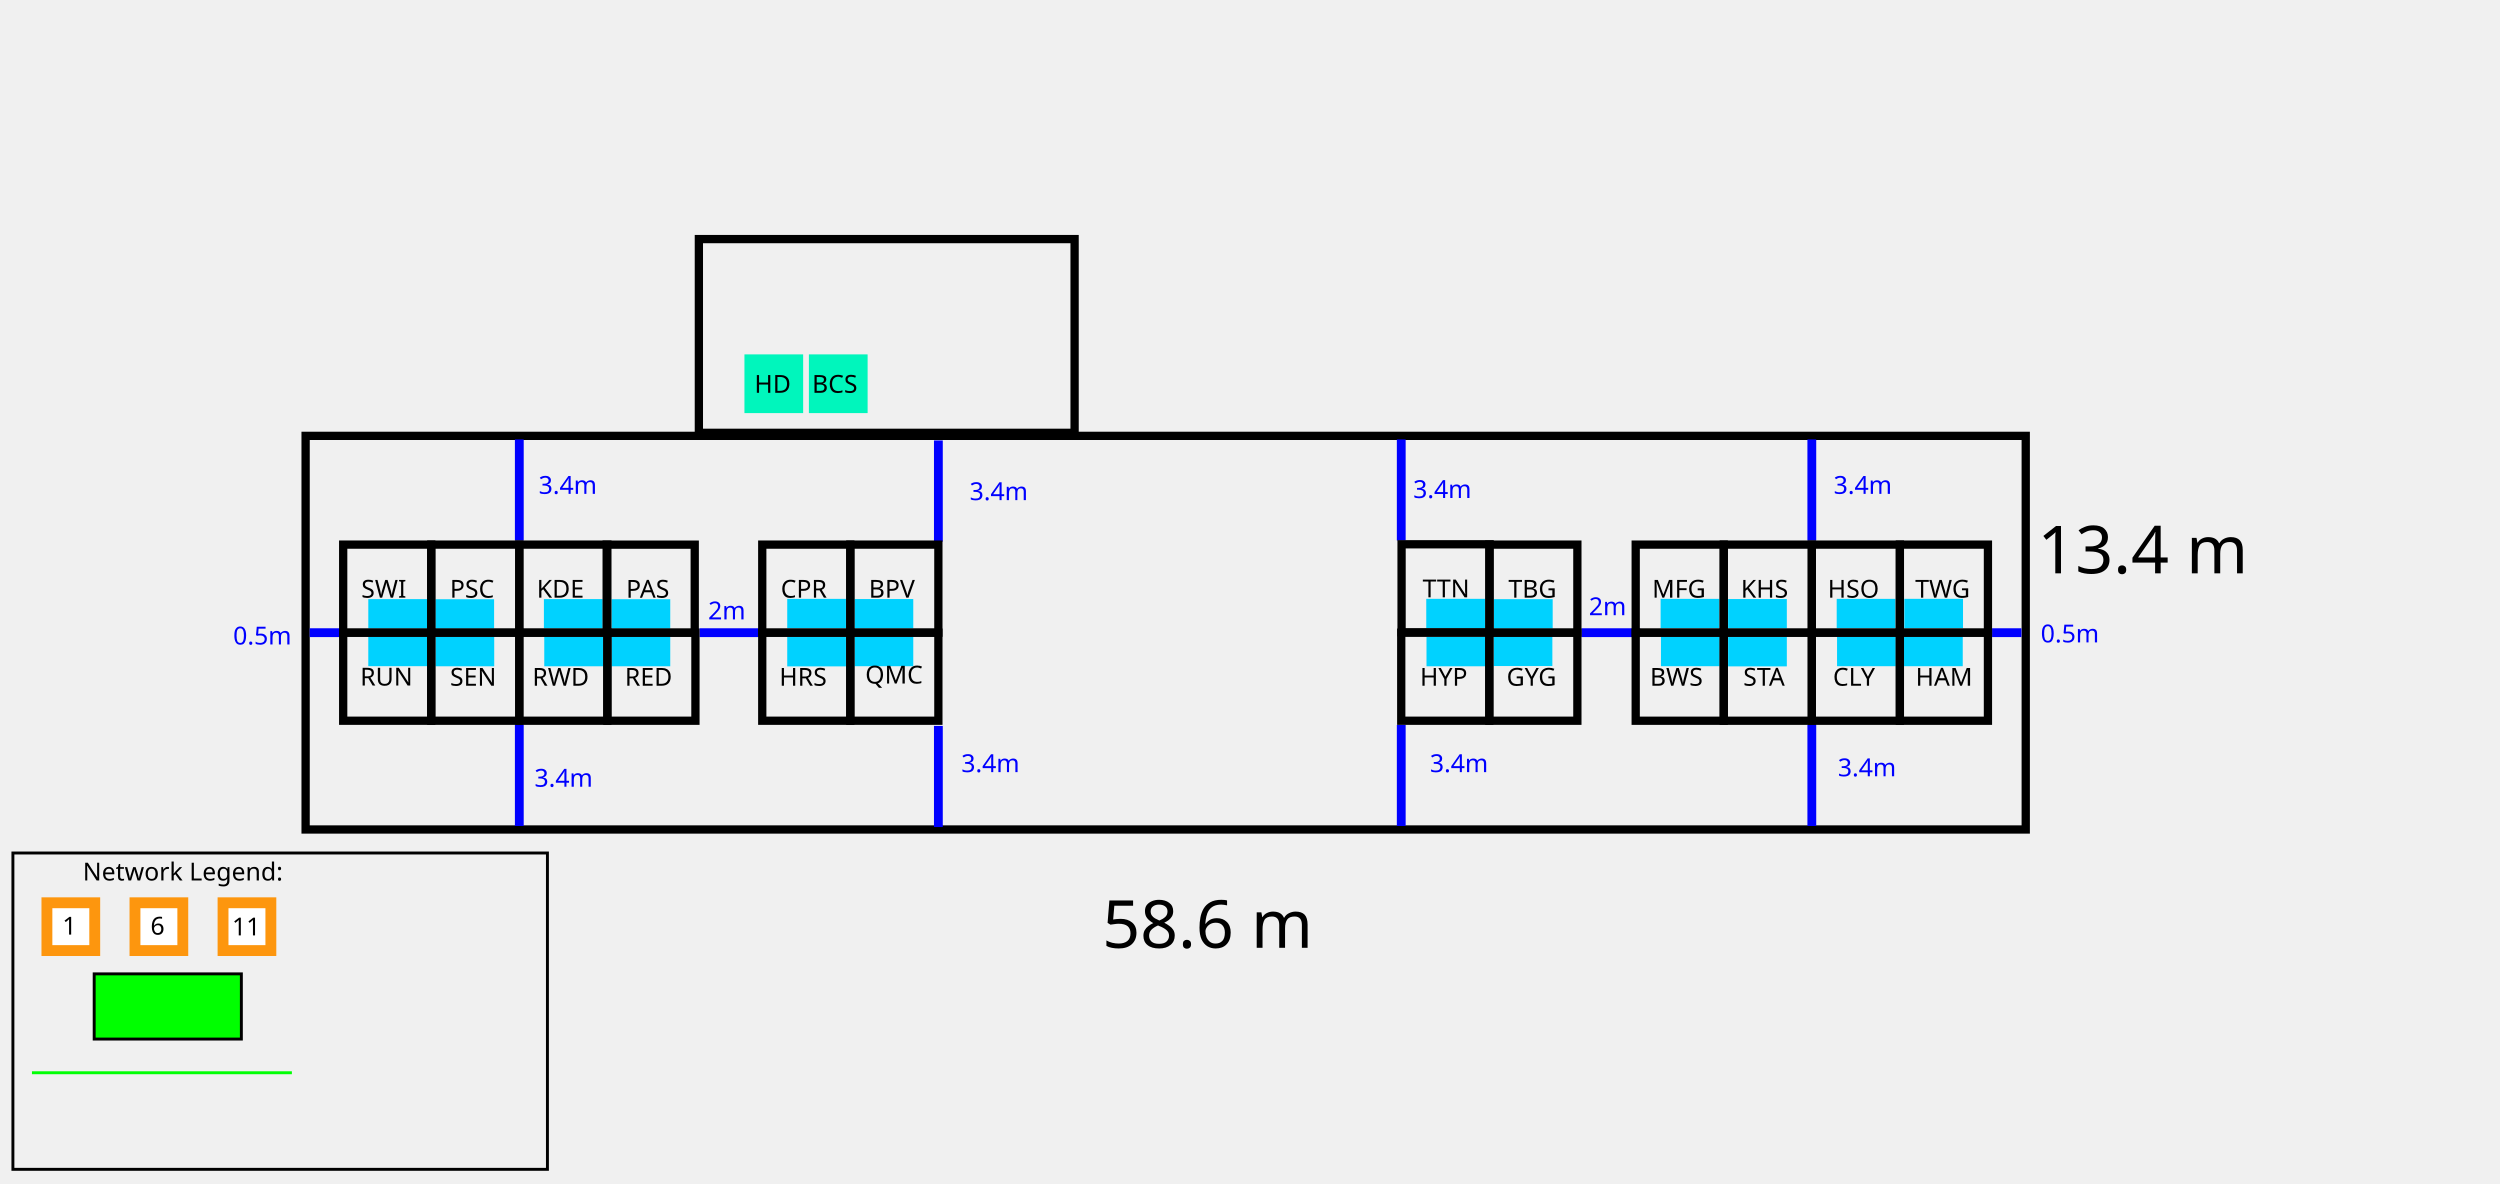
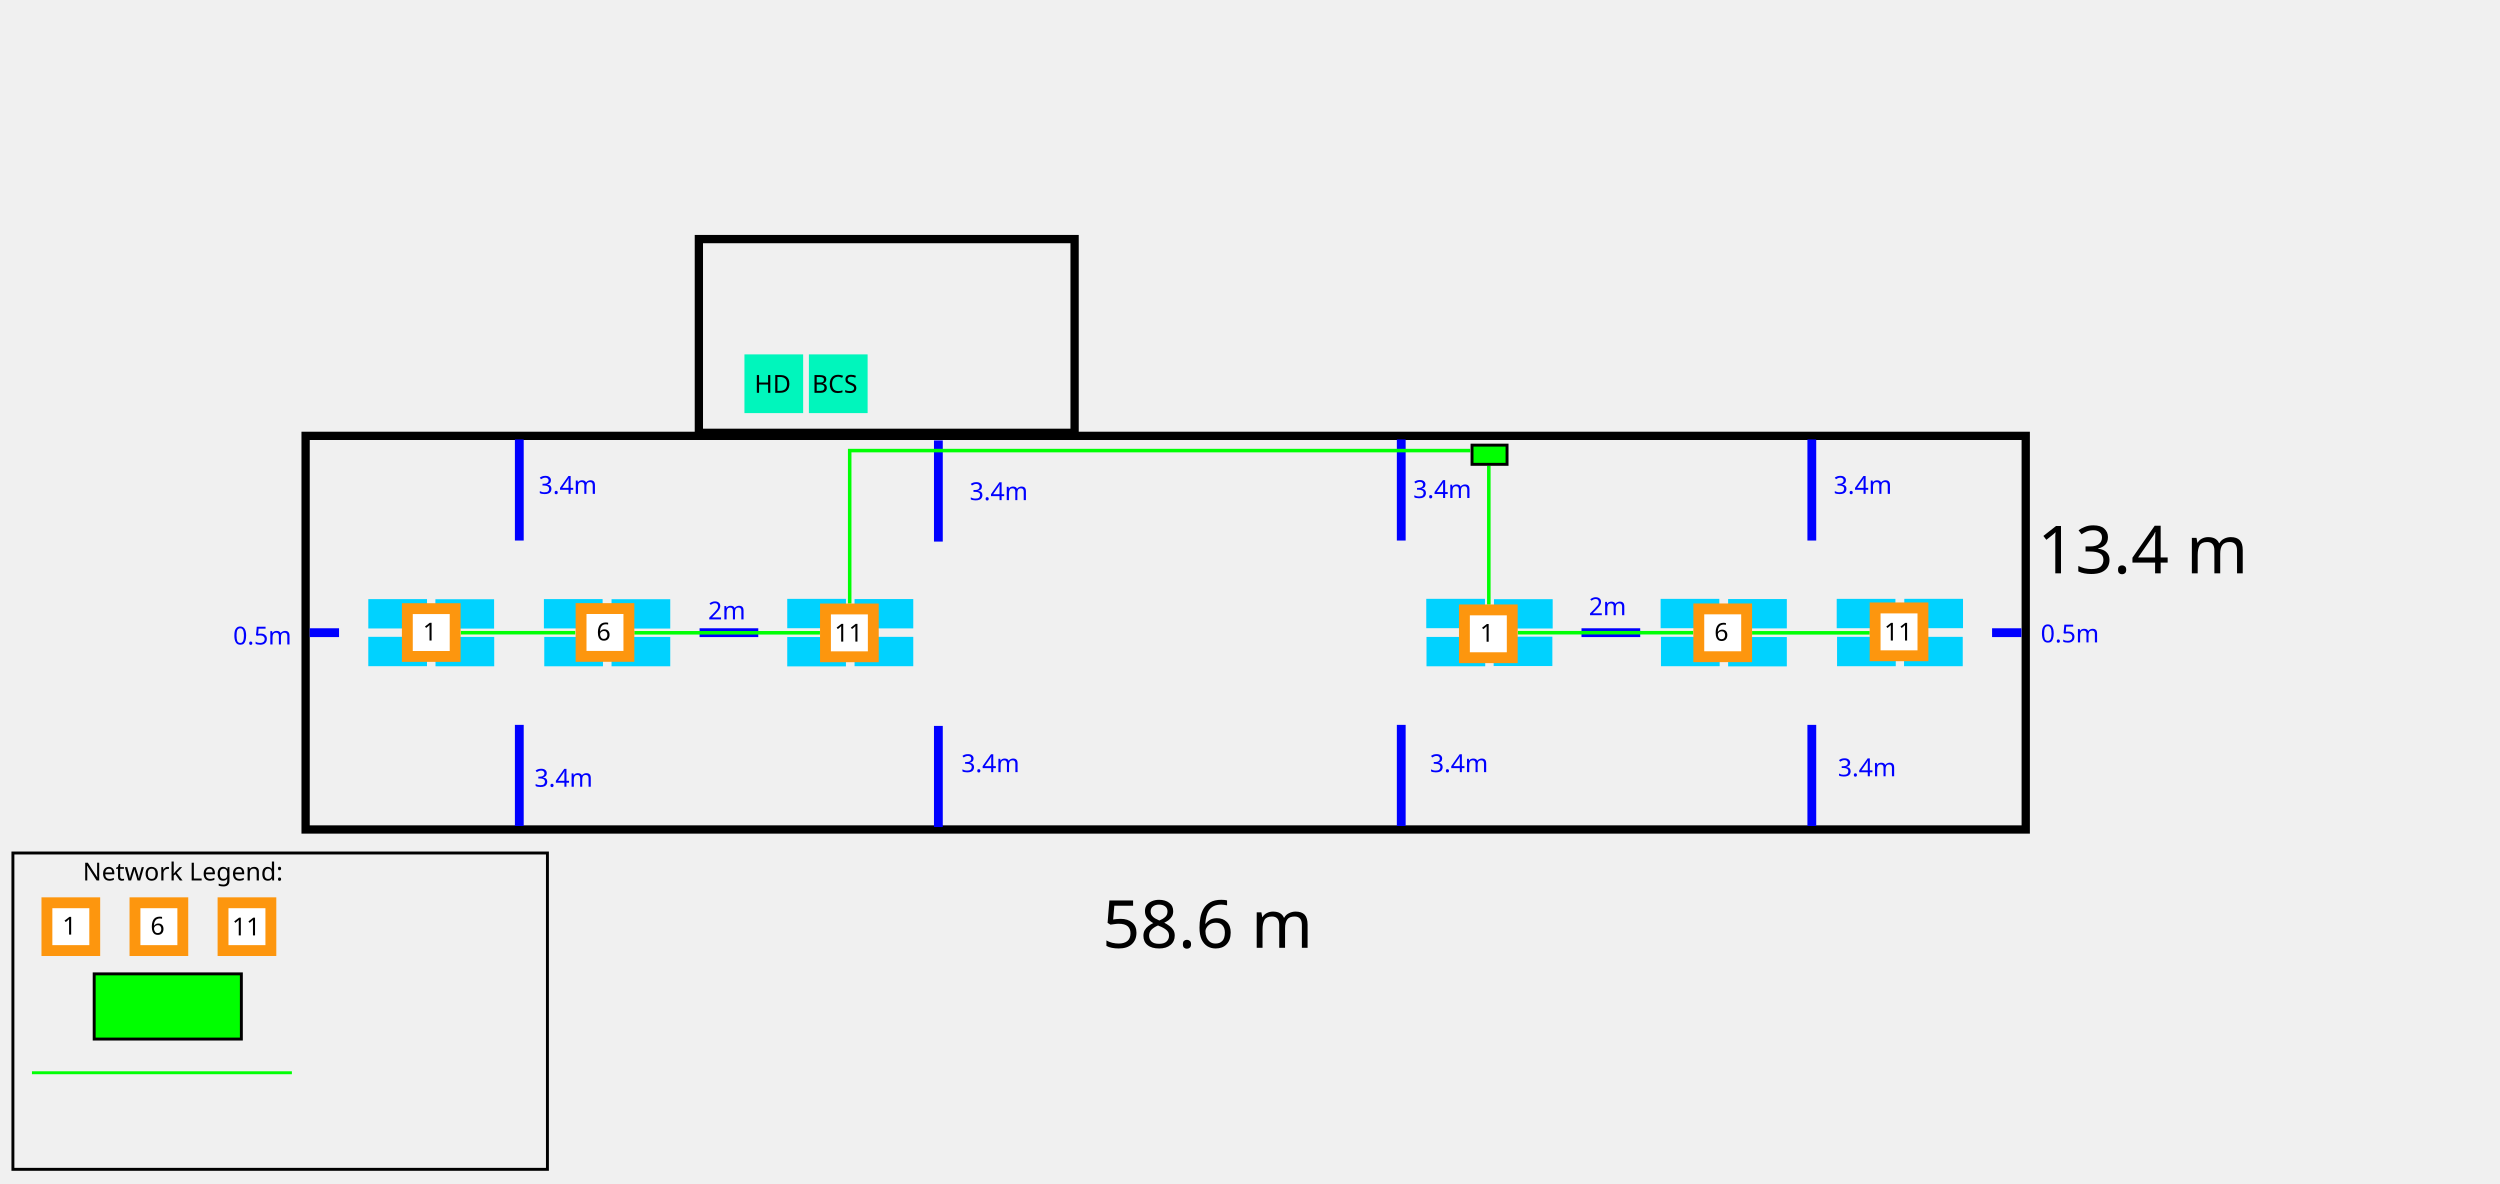
<svg xmlns="http://www.w3.org/2000/svg" width="301.777" height="142.874" id="svg5986" version="1.1">
  <defs id="defs3" />
  <g id="layer1" transform="translate(-91.68062,-328.3211)">
    <rect style="fill:none;stroke:#000000;stroke-opacity:1" id="rect6027" width="207.638" height="47.516" x="128.571" y="380.934" />
    <rect y="357.181" x="176.042" height="23.386" width="45.354" id="rect5056" style="fill:none;stroke:#000000;stroke-opacity:1" />
    <rect y="371.1" x="181.543" height="7.087" width="7.087" id="rect5566" style="fill:#00f6bc;fill-opacity:1;stroke:none" />
    <text id="text5568" y="375.734" x="182.744" style="font-size:3px;font-style:normal;font-weight:normal;line-height:125%;letter-spacing:0px;word-spacing:0px;fill:#000000;fill-opacity:1;stroke:none;font-family:Sans" xml:space="preserve">
      <tspan y="375.734" x="182.744" id="tspan5570">HD</tspan>
    </text>
    <rect style="fill:#00f6bc;fill-opacity:1;stroke:none" id="rect5632" width="7.087" height="7.087" x="189.324" y="371.1" />
    <text id="text5634" y="375.734" x="189.704" style="font-size:3px;font-style:normal;font-weight:normal;line-height:125%;letter-spacing:0px;word-spacing:0px;fill:#000000;fill-opacity:1;stroke:none;font-family:Sans" xml:space="preserve">
      <tspan y="375.734" x="189.704" id="tspan5636">BCS</tspan>
    </text>
    <text id="text7021" y="397.531" x="337.623" style="font-size:3px;font-style:normal;font-weight:normal;line-height:125%;letter-spacing:0px;word-spacing:0px;fill:#000000;fill-opacity:1;stroke:none;font-family:Sans" xml:space="preserve">
      <tspan y="397.531" x="337.623" id="tspan7023" style="font-size:8px">13.4 m</tspan>
    </text>
    <text xml:space="preserve" style="font-size:3px;font-style:normal;font-weight:normal;line-height:125%;letter-spacing:0px;word-spacing:0px;fill:#000000;fill-opacity:1;stroke:none;font-family:Sans" x="224.739" y="442.735" id="text7025">
      <tspan style="font-size:8px" id="tspan7027" x="224.739" y="442.735">58.6 m</tspan>
    </text>
    <rect y="400.641" x="136.139" height="3.543" width="7.087" id="rect5678" style="fill:#00d2ff;fill-opacity:1;fill-rule:nonzero;stroke:none;display:inline" />
    <rect y="400.656" x="144.237" height="3.543" width="7.087" id="rect5678-7" style="fill:#00d2ff;fill-opacity:1;fill-rule:nonzero;stroke:none;display:inline" />
    <rect y="400.652" x="165.5" height="3.543" width="7.087" id="rect5678-8" style="fill:#00d2ff;fill-opacity:1;fill-rule:nonzero;stroke:none;display:inline" />
    <rect y="400.637" x="157.336" height="3.543" width="7.087" id="rect5678-4" style="fill:#00d2ff;fill-opacity:1;fill-rule:nonzero;stroke:none;display:inline" />
    <rect y="405.205" x="165.5" height="3.543" width="7.087" id="rect5678-19" style="fill:#00d2ff;fill-opacity:1;fill-rule:nonzero;stroke:none;display:inline" />
    <rect y="405.205" x="157.38" height="3.543" width="7.087" id="rect5678-77" style="fill:#00d2ff;fill-opacity:1;fill-rule:nonzero;stroke:none;display:inline" />
    <rect y="400.611" x="186.708" height="3.543" width="7.087" id="rect5678-5" style="fill:#00d2ff;fill-opacity:1;fill-rule:nonzero;stroke:none;display:inline" />
    <rect y="400.632" x="194.835" height="3.543" width="7.087" id="rect5678-18" style="fill:#00d2ff;fill-opacity:1;fill-rule:nonzero;stroke:none;display:inline" />
    <rect y="405.196" x="194.835" height="3.543" width="7.087" id="rect5678-10" style="fill:#00d2ff;fill-opacity:1;fill-rule:nonzero;stroke:none;display:inline" />
    <rect y="405.217" x="186.708" height="3.543" width="7.087" id="rect5678-0" style="fill:#00d2ff;fill-opacity:1;fill-rule:nonzero;stroke:none;display:inline" />
    <rect y="400.646" x="272.019" height="3.543" width="7.087" id="rect5678-87" style="fill:#00d2ff;fill-opacity:1;fill-rule:nonzero;stroke:none;display:inline" />
    <rect y="400.607" x="263.846" height="3.543" width="7.087" id="rect5678-49" style="fill:#00d2ff;fill-opacity:1;fill-rule:nonzero;stroke:none;display:inline" />
    <rect y="405.176" x="271.98" height="3.543" width="7.087" id="rect5678-6" style="fill:#00d2ff;fill-opacity:1;fill-rule:nonzero;stroke:none;display:inline" />
    <rect y="405.205" x="263.875" height="3.543" width="7.087" id="rect5678-96" style="fill:#00d2ff;fill-opacity:1;fill-rule:nonzero;stroke:none;display:inline" />
    <rect y="400.632" x="300.283" height="3.543" width="7.087" id="rect5678-55" style="fill:#00d2ff;fill-opacity:1;fill-rule:nonzero;stroke:none;display:inline" />
    <rect y="400.611" x="292.135" height="3.543" width="7.087" id="rect5678-00" style="fill:#00d2ff;fill-opacity:1;fill-rule:nonzero;stroke:none;display:inline" />
    <rect y="405.217" x="300.283" height="3.543" width="7.087" id="rect5678-193" style="fill:#00d2ff;fill-opacity:1;fill-rule:nonzero;stroke:none;display:inline" />
    <rect y="405.196" x="292.176" height="3.543" width="7.087" id="rect5678-3" style="fill:#00d2ff;fill-opacity:1;fill-rule:nonzero;stroke:none;display:inline" />
    <rect y="400.607" x="321.551" height="3.543" width="7.087" id="rect5678-50" style="fill:#00d2ff;fill-opacity:1;fill-rule:nonzero;stroke:none;display:inline" />
    <rect y="405.196" x="321.518" height="3.543" width="7.087" id="rect5678-66" style="fill:#00d2ff;fill-opacity:1;fill-rule:nonzero;stroke:none;display:inline" />
    <rect y="400.611" x="313.391" height="3.543" width="7.087" id="rect5678-007" style="fill:#00d2ff;fill-opacity:1;fill-rule:nonzero;stroke:none;display:inline" />
    <rect y="405.196" x="313.433" height="3.543" width="7.087" id="rect5678-99" style="fill:#00d2ff;fill-opacity:1;fill-rule:nonzero;stroke:none;display:inline" />
    <rect y="76.872" x="44.456" height="3.543" width="7.087" id="rect5678-1" style="display:inline;fill:#00d2ff;fill-opacity:1;fill-rule:nonzero;stroke:none" transform="translate(91.68062,328.3211)" />
    <rect y="76.884" x="52.57" height="3.543" width="7.087" id="rect5678-9" style="display:inline;fill:#00d2ff;fill-opacity:1;fill-rule:nonzero;stroke:none" transform="translate(91.68062,328.3211)" />
  </g>
  <g id="layer3" style="display:inline">
    <rect transform="translate(-91.68062,-328.3211)" style="fill:#0000ff;fill-opacity:1;stroke:none" id="rect6645" width="7.087" height="1.063" x="176.125" y="404.16" />
    <text transform="translate(-91.68062,-328.3211)" xml:space="preserve" style="font-size:3px;font-style:normal;font-weight:normal;line-height:125%;letter-spacing:0px;word-spacing:0px;fill:#0000ff;fill-opacity:1;stroke:none;font-family:Sans" x="177.155" y="403.087" id="text6969">
      <tspan id="tspan6971" x="177.155" y="403.087">2m</tspan>
    </text>
    <text transform="translate(-91.68062,-328.3211)" xml:space="preserve" style="font-size:3px;font-style:normal;font-weight:normal;line-height:125%;letter-spacing:0px;word-spacing:0px;fill:#0000ff;fill-opacity:1;stroke:none;font-family:Sans" x="156.7" y="387.934" id="text6985">
      <tspan id="tspan6987" x="156.7" y="387.934">3.4m</tspan>
    </text>
    <text transform="translate(-91.68062,-328.3211)" id="text6997" y="423.29" x="156.195" style="font-size:3px;font-style:normal;font-weight:normal;line-height:125%;letter-spacing:0px;word-spacing:0px;fill:#0000ff;fill-opacity:1;stroke:none;font-family:Sans" xml:space="preserve">
      <tspan y="423.29" x="156.195" id="tspan6999">3.4m</tspan>
    </text>
    <rect transform="translate(-91.68062,-328.3211)" y="381.363" x="153.835" height="12.208" width="1.063" id="rect6879" style="fill:#0000ff;fill-opacity:1;fill-rule:nonzero;stroke:none" />
    <rect transform="translate(-91.68062,-328.3211)" style="fill:#0000ff;fill-opacity:1;fill-rule:nonzero;stroke:none" id="rect6881" width="1.063" height="12.208" x="153.835" y="415.821" />
    <rect transform="translate(-91.68062,-328.3211)" style="fill:#0000ff;fill-opacity:1;fill-rule:nonzero;stroke:none" id="rect6851" width="3.543" height="1.063" x="129.064" y="404.16" />
    <text transform="translate(-91.68062,-328.3211)" id="text6981" y="406.117" x="119.829" style="font-size:3px;font-style:normal;font-weight:normal;line-height:125%;letter-spacing:0px;word-spacing:0px;fill:#0000ff;fill-opacity:1;stroke:none;font-family:Sans" xml:space="preserve">
      <tspan y="406.117" x="119.829" id="tspan6983">0.5m</tspan>
    </text>
    <rect transform="translate(-91.68062,-328.3211)" y="415.947" x="204.421" height="12.208" width="1.063" id="rect6959" style="fill:#0000ff;fill-opacity:1;fill-rule:nonzero;stroke:none" />
    <text transform="translate(-91.68062,-328.3211)" xml:space="preserve" style="font-size:3px;font-style:normal;font-weight:normal;line-height:125%;letter-spacing:0px;word-spacing:0px;fill:#0000ff;fill-opacity:1;stroke:none;font-family:Sans" x="207.713" y="421.522" id="text6993">
      <tspan id="tspan6995" x="207.713" y="421.522">3.4m</tspan>
    </text>
    <rect transform="translate(-91.68062,-328.3211)" style="fill:#0000ff;fill-opacity:1;fill-rule:nonzero;stroke:none" id="rect6957" width="1.063" height="12.208" x="204.421" y="381.489" />
    <text transform="translate(-91.68062,-328.3211)" id="text6989" y="388.692" x="208.723" style="font-size:3px;font-style:normal;font-weight:normal;line-height:125%;letter-spacing:0px;word-spacing:0px;fill:#0000ff;fill-opacity:1;stroke:none;font-family:Sans" xml:space="preserve">
      <tspan y="388.692" x="208.723" id="tspan6991">3.4m</tspan>
    </text>
    <text transform="translate(-91.68062,-328.3211)" id="text7013" y="421.522" x="264.281" style="font-size:3px;font-style:normal;font-weight:normal;line-height:125%;letter-spacing:0px;word-spacing:0px;fill:#0000ff;fill-opacity:1;stroke:none;font-family:Sans" xml:space="preserve">
      <tspan y="421.522" x="264.281" id="tspan7015">3.4m</tspan>
    </text>
    <rect transform="translate(-91.68062,-328.3211)" y="415.821" x="260.295" height="12.208" width="1.063" id="rect6963" style="fill:#0000ff;fill-opacity:1;fill-rule:nonzero;stroke:none" />
    <text transform="translate(-91.68062,-328.3211)" xml:space="preserve" style="font-size:3px;font-style:normal;font-weight:normal;line-height:125%;letter-spacing:0px;word-spacing:0px;fill:#0000ff;fill-opacity:1;stroke:none;font-family:Sans" x="262.261" y="388.439" id="text7001">
      <tspan id="tspan7003" x="262.261" y="388.439">3.4m</tspan>
    </text>
    <rect transform="translate(-91.68062,-328.3211)" style="fill:#0000ff;fill-opacity:1;fill-rule:nonzero;stroke:none" id="rect6961" width="1.063" height="12.208" x="260.295" y="381.363" />
    <text transform="translate(-91.68062,-328.3211)" id="text6973" y="402.582" x="283.474" style="font-size:3px;font-style:normal;font-weight:normal;line-height:125%;letter-spacing:0px;word-spacing:0px;fill:#0000ff;fill-opacity:1;stroke:none;font-family:Sans" xml:space="preserve">
      <tspan y="402.582" x="283.474" id="tspan6975">2m</tspan>
    </text>
    <rect transform="translate(-91.68062,-328.3211)" y="404.16" x="282.585" height="1.063" width="7.087" id="rect6713" style="fill:#0000ff;fill-opacity:1;stroke:none" />
    <text transform="translate(-91.68062,-328.3211)" xml:space="preserve" style="font-size:3px;font-style:normal;font-weight:normal;line-height:125%;letter-spacing:0px;word-spacing:0px;fill:#0000ff;fill-opacity:1;stroke:none;font-family:Sans" x="313.526" y="422.027" id="text7009">
      <tspan id="tspan7011" x="313.526" y="422.027">3.4m</tspan>
    </text>
    <rect transform="translate(-91.68062,-328.3211)" style="fill:#0000ff;fill-opacity:1;fill-rule:nonzero;stroke:none" id="rect6967" width="1.063" height="12.208" x="309.855" y="415.821" />
    <rect transform="translate(-91.68062,-328.3211)" y="381.363" x="309.855" height="12.208" width="1.063" id="rect6965" style="fill:#0000ff;fill-opacity:1;fill-rule:nonzero;stroke:none" />
    <text transform="translate(-91.68062,-328.3211)" id="text7005" y="387.934" x="313.021" style="font-size:3px;font-style:normal;font-weight:normal;line-height:125%;letter-spacing:0px;word-spacing:0px;fill:#0000ff;fill-opacity:1;stroke:none;font-family:Sans" xml:space="preserve">
      <tspan y="387.934" x="313.021" id="tspan7007">3.4m</tspan>
    </text>
    <rect transform="translate(-91.68062,-328.3211)" y="404.16" x="332.146" height="1.063" width="3.543" id="rect6906" style="fill:#0000ff;fill-opacity:1;fill-rule:nonzero;stroke:none" />
    <text transform="translate(-91.68062,-328.3211)" xml:space="preserve" style="font-size:3px;font-style:normal;font-weight:normal;line-height:125%;letter-spacing:0px;word-spacing:0px;fill:#0000ff;fill-opacity:1;stroke:none;font-family:Sans" x="338.022" y="405.865" id="text6977">
      <tspan id="tspan6979" x="338.022" y="405.865">0.5m</tspan>
    </text>
  </g>
-   <g id="layer2" style="display:inline">
+   <g id="layer2" style="display:none">
    <rect transform="translate(-91.68062,-328.3211)" y="394.067" x="164.912" height="10.63" width="10.63" id="rect6707" style="fill:none;stroke:#000000;stroke-width:0.999;stroke-linecap:butt;stroke-miterlimit:4;stroke-opacity:1;stroke-dasharray:none" />
    <rect style="fill:none;stroke:#000000;stroke-width:0.999;stroke-linecap:butt;stroke-miterlimit:4;stroke-opacity:1;stroke-dasharray:none" id="rect6641" width="10.63" height="10.63" x="154.366" y="394.062" transform="translate(-91.68062,-328.3211)" />
    <rect transform="translate(-91.68062,-328.3211)" style="fill:none;stroke:#000000;stroke-width:0.999;stroke-linecap:butt;stroke-miterlimit:4;stroke-opacity:1;stroke-dasharray:none" id="rect6635" width="10.63" height="10.63" x="164.996" y="404.691" />
    <rect transform="translate(-91.68062,-328.3211)" y="404.691" x="154.366" height="10.63" width="10.63" id="rect6633" style="fill:none;stroke:#000000;stroke-width:0.999;stroke-linecap:butt;stroke-miterlimit:4;stroke-opacity:1;stroke-dasharray:none" />
    <text transform="translate(-91.68062,-328.3211)" xml:space="preserve" style="font-size:3px;font-style:normal;font-weight:normal;line-height:125%;letter-spacing:0px;word-spacing:0px;fill:#000000;fill-opacity:1;stroke:none;font-family:Sans" x="156.469" y="400.467" id="text6739">
      <tspan id="tspan6741" x="156.469" y="400.467">KDE</tspan>
    </text>
    <text transform="translate(-91.68062,-328.3211)" xml:space="preserve" style="font-size:3px;font-style:normal;font-weight:normal;line-height:125%;letter-spacing:0px;word-spacing:0px;fill:#000000;fill-opacity:1;stroke:none;font-family:Sans" x="155.941" y="411.097" id="text6755">
      <tspan id="tspan6757" x="155.941" y="411.097">RWD</tspan>
    </text>
    <text transform="translate(-91.68062,-328.3211)" xml:space="preserve" style="font-size:3px;font-style:normal;font-weight:normal;line-height:125%;letter-spacing:0px;word-spacing:0px;fill:#000000;fill-opacity:1;stroke:none;font-family:Sans" x="167.104" y="411.097" id="text6759">
      <tspan id="tspan6761" x="167.104" y="411.097">RED</tspan>
    </text>
    <text transform="translate(-91.68062,-328.3211)" xml:space="preserve" style="font-size:3px;font-style:normal;font-weight:normal;line-height:125%;letter-spacing:0px;word-spacing:0px;fill:#000000;fill-opacity:1;stroke:none;font-family:Sans" x="167.252" y="400.472" id="text6795">
      <tspan id="tspan6797" x="167.252" y="400.472">PAS</tspan>
    </text>
    <rect transform="translate(-91.68062,-328.3211)" style="fill:none;stroke:#000000;stroke-width:0.999;stroke-linecap:butt;stroke-miterlimit:4;stroke-opacity:1;stroke-dasharray:none" id="rect6639" width="10.63" height="10.63" x="143.736" y="394.062" />
    <rect transform="translate(-91.68062,-328.3211)" y="404.691" x="143.736" height="10.63" width="10.63" id="rect6631" style="fill:none;stroke:#000000;stroke-width:0.999;stroke-linecap:butt;stroke-miterlimit:4;stroke-opacity:1;stroke-dasharray:none" />
    <text transform="translate(-91.68062,-328.3211)" xml:space="preserve" style="font-size:3px;font-style:normal;font-weight:normal;line-height:125%;letter-spacing:0px;word-spacing:0px;fill:#000000;fill-opacity:1;stroke:none;font-family:Sans" x="146" y="411.097" id="text6751">
      <tspan id="tspan6753" x="146" y="411.097">SEN</tspan>
    </text>
    <text transform="translate(-91.68062,-328.3211)" xml:space="preserve" style="font-size:3px;font-style:normal;font-weight:normal;line-height:125%;letter-spacing:0px;word-spacing:0px;fill:#000000;fill-opacity:1;stroke:none;font-family:Sans" x="145.985" y="400.467" id="text6735">
      <tspan id="tspan6737" x="145.985" y="400.467">PSC</tspan>
    </text>
    <rect transform="translate(-91.68062,-328.3211)" y="394.062" x="133.107" height="10.63" width="10.63" id="rect6637" style="fill:none;stroke:#000000;stroke-width:0.999;stroke-linecap:butt;stroke-miterlimit:4;stroke-opacity:1;stroke-dasharray:none" />
    <text transform="translate(-91.68062,-328.3211)" xml:space="preserve" style="font-size:3px;font-style:normal;font-weight:normal;line-height:125%;letter-spacing:0px;word-spacing:0px;fill:#000000;fill-opacity:1;stroke:none;font-family:Sans" x="135.155" y="411.074" id="text6747">
      <tspan id="tspan6749" x="135.155" y="411.074">RUN</tspan>
    </text>
    <rect transform="translate(-91.68062,-328.3211)" style="fill:none;stroke:#000000;stroke-width:0.999;stroke-linecap:butt;stroke-miterlimit:4;stroke-opacity:1;stroke-dasharray:none" id="rect6629" width="10.63" height="10.63" x="133.107" y="404.691" />
    <text transform="translate(-91.68062,-328.3211)" xml:space="preserve" style="font-size:8px;font-style:normal;font-weight:normal;line-height:125%;letter-spacing:0px;word-spacing:0px;fill:#000000;fill-opacity:1;stroke:none;font-family:Sans" x="135.285" y="400.467" id="text6731">
      <tspan id="tspan6733" x="135.285" y="400.467" style="font-size:3px">SWI</tspan>
    </text>
    <rect transform="translate(-91.68062,-328.3211)" y="394.062" x="194.322" height="10.63" width="10.63" id="rect6657" style="fill:none;stroke:#000000;stroke-width:0.999;stroke-linecap:butt;stroke-miterlimit:4;stroke-opacity:1;stroke-dasharray:none" />
    <rect transform="translate(-91.68062,-328.3211)" style="fill:none;stroke:#000000;stroke-width:0.999;stroke-linecap:butt;stroke-miterlimit:4;stroke-opacity:1;stroke-dasharray:none" id="rect6655" width="10.63" height="10.63" x="183.693" y="394.062" />
    <rect style="fill:none;stroke:#000000;stroke-width:0.999;stroke-linecap:butt;stroke-miterlimit:4;stroke-opacity:1;stroke-dasharray:none" id="rect6649" width="10.63" height="10.63" x="194.322" y="404.691" transform="translate(-91.68062,-328.3211)" />
    <rect transform="translate(-91.68062,-328.3211)" y="404.691" x="183.693" height="10.63" width="10.63" id="rect6647" style="fill:none;stroke:#000000;stroke-width:0.999;stroke-linecap:butt;stroke-miterlimit:4;stroke-opacity:1;stroke-dasharray:none" />
    <text transform="translate(-91.68062,-328.3211)" xml:space="preserve" style="font-size:3px;font-style:normal;font-weight:normal;line-height:125%;letter-spacing:0px;word-spacing:0px;fill:#000000;fill-opacity:1;stroke:none;font-family:Sans" x="185.921" y="400.467" id="text6763">
      <tspan id="tspan6765" x="185.921" y="400.467">CPR</tspan>
    </text>
    <text transform="translate(-91.68062,-328.3211)" xml:space="preserve" style="font-size:3px;font-style:normal;font-weight:normal;line-height:125%;letter-spacing:0px;word-spacing:0px;fill:#000000;fill-opacity:1;stroke:none;font-family:Sans" x="196.551" y="400.467" id="text6767">
      <tspan id="tspan6769" x="196.551" y="400.467">BPV</tspan>
    </text>
    <text transform="translate(-91.68062,-328.3211)" xml:space="preserve" style="font-size:3px;font-style:normal;font-weight:normal;line-height:125%;letter-spacing:0px;word-spacing:0px;fill:#000000;fill-opacity:1;stroke:none;font-family:Sans" x="185.751" y="411.097" id="text6775">
      <tspan id="tspan6777" x="185.751" y="411.097">HRS</tspan>
    </text>
    <text transform="translate(-91.68062,-328.3211)" xml:space="preserve" style="font-size:3px;font-style:normal;font-weight:normal;line-height:125%;letter-spacing:0px;word-spacing:0px;fill:#000000;fill-opacity:1;stroke:none;font-family:Sans" x="196.118" y="410.832" id="text6779">
      <tspan id="tspan6781" x="196.118" y="410.832">QMC</tspan>
    </text>
    <rect transform="translate(-91.68062,-328.3211)" style="fill:none;stroke:#000000;stroke-width:0.999;stroke-linecap:butt;stroke-miterlimit:4;stroke-opacity:1;stroke-dasharray:none" id="rect6699" width="10.63" height="10.63" x="260.866" y="394.022" />
    <rect transform="translate(-91.68062,-328.3211)" style="fill:none;stroke:#000000;stroke-width:0.999;stroke-linecap:butt;stroke-miterlimit:4;stroke-opacity:1;stroke-dasharray:none" id="rect6701" width="10.63" height="10.63" x="260.826" y="404.691" />
    <rect transform="translate(-91.68062,-328.3211)" y="404.691" x="271.456" height="10.63" width="10.63" id="rect6703" style="fill:none;stroke:#000000;stroke-width:0.999;stroke-linecap:butt;stroke-miterlimit:4;stroke-opacity:1;stroke-dasharray:none" />
    <rect style="fill:none;stroke:#000000;stroke-width:0.999;stroke-linecap:butt;stroke-miterlimit:4;stroke-opacity:1;stroke-dasharray:none" id="rect6711" width="10.63" height="10.63" x="271.456" y="394.062" transform="translate(-91.68062,-328.3211)" />
    <text transform="translate(-91.68062,-328.3211)" xml:space="preserve" style="font-size:3px;font-style:normal;font-weight:normal;line-height:125%;letter-spacing:0px;word-spacing:0px;fill:#000000;fill-opacity:1;stroke:none;font-family:Sans" x="273.76" y="400.466" id="text6803">
      <tspan id="tspan6805" x="273.76" y="400.466">TBG</tspan>
    </text>
    <text transform="translate(-91.68062,-328.3211)" xml:space="preserve" style="font-size:3px;font-style:normal;font-weight:normal;line-height:125%;letter-spacing:0px;word-spacing:0px;fill:#000000;fill-opacity:1;stroke:none;font-family:Sans" x="263.401" y="400.427" id="text6807">
      <tspan id="tspan6809" x="263.401" y="400.427">TTN</tspan>
    </text>
    <text transform="translate(-91.68062,-328.3211)" xml:space="preserve" style="font-size:3px;font-style:normal;font-weight:normal;line-height:125%;letter-spacing:0px;word-spacing:0px;fill:#000000;fill-opacity:1;stroke:none;font-family:Sans" x="263.084" y="411.097" id="text6811">
      <tspan id="tspan6813" x="263.084" y="411.097">HYP</tspan>
    </text>
    <text transform="translate(-91.68062,-328.3211)" xml:space="preserve" style="font-size:3px;font-style:normal;font-weight:normal;line-height:125%;letter-spacing:0px;word-spacing:0px;fill:#000000;fill-opacity:1;stroke:none;font-family:Sans" x="273.544" y="411.096" id="text6815">
      <tspan id="tspan6817" x="273.544" y="411.096">GYG</tspan>
    </text>
    <g id="g6908" transform="translate(-92.12243,-328.6223)">
      <rect y="404.993" x="289.569" height="10.63" width="10.63" id="rect6715" style="fill:none;stroke:#000000;stroke-width:0.999;stroke-linecap:butt;stroke-miterlimit:4;stroke-opacity:1;stroke-dasharray:none" />
      <rect style="fill:none;stroke:#000000;stroke-width:0.999;stroke-linecap:butt;stroke-miterlimit:4;stroke-opacity:1;stroke-dasharray:none" id="rect6717" width="10.63" height="10.63" x="300.199" y="404.993" />
      <rect style="fill:none;stroke:#000000;stroke-width:0.999;stroke-linecap:butt;stroke-miterlimit:4;stroke-opacity:1;stroke-dasharray:none" id="rect6719" width="10.63" height="10.63" x="310.829" y="404.993" />
      <rect y="404.993" x="321.458" height="10.63" width="10.63" id="rect6721" style="fill:none;stroke:#000000;stroke-width:0.999;stroke-linecap:butt;stroke-miterlimit:4;stroke-opacity:1;stroke-dasharray:none" />
      <rect style="fill:none;stroke:#000000;stroke-width:0.999;stroke-linecap:butt;stroke-miterlimit:4;stroke-opacity:1;stroke-dasharray:none" id="rect6723" width="10.63" height="10.63" x="289.569" y="394.363" />
      <rect y="394.363" x="300.199" height="10.63" width="10.63" id="rect6725" style="fill:none;stroke:#000000;stroke-width:0.999;stroke-linecap:butt;stroke-miterlimit:4;stroke-opacity:1;stroke-dasharray:none" />
      <rect y="394.363" x="310.829" height="10.63" width="10.63" id="rect6727" style="fill:none;stroke:#000000;stroke-width:0.999;stroke-linecap:butt;stroke-miterlimit:4;stroke-opacity:1;stroke-dasharray:none" />
      <rect style="fill:none;stroke:#000000;stroke-width:0.999;stroke-linecap:butt;stroke-miterlimit:4;stroke-opacity:1;stroke-dasharray:none" id="rect6729" width="10.63" height="10.63" x="321.458" y="394.363" />
      <text id="text6819" y="400.767" x="291.555" style="font-size:3px;font-style:normal;font-weight:normal;line-height:125%;letter-spacing:0px;word-spacing:0px;fill:#000000;fill-opacity:1;stroke:none;font-family:Sans" xml:space="preserve">
        <tspan y="400.767" x="291.555" id="tspan6821">MFG</tspan>
      </text>
      <text id="text6823" y="400.768" x="302.257" style="font-size:3px;font-style:normal;font-weight:normal;line-height:125%;letter-spacing:0px;word-spacing:0px;fill:#000000;fill-opacity:1;stroke:none;font-family:Sans" xml:space="preserve">
        <tspan y="400.768" x="302.257" id="tspan6825">KHS</tspan>
      </text>
      <text id="text6827" y="400.768" x="312.747" style="font-size:3px;font-style:normal;font-weight:normal;line-height:125%;letter-spacing:0px;word-spacing:0px;fill:#000000;fill-opacity:1;stroke:none;font-family:Sans" xml:space="preserve">
        <tspan y="400.768" x="312.747" id="tspan6829">HSO</tspan>
      </text>
      <text id="text6831" y="400.767" x="323.309" style="font-size:3px;font-style:normal;font-weight:normal;line-height:125%;letter-spacing:0px;word-spacing:0px;fill:#000000;fill-opacity:1;stroke:none;font-family:Sans" xml:space="preserve">
        <tspan y="400.767" x="323.309" id="tspan6833">TWG</tspan>
      </text>
      <text id="text6835" y="411.398" x="291.288" style="font-size:3px;font-style:normal;font-weight:normal;line-height:125%;letter-spacing:0px;word-spacing:0px;fill:#000000;fill-opacity:1;stroke:none;font-family:Sans" xml:space="preserve">
        <tspan y="411.398" x="291.288" id="tspan6837">BWS</tspan>
      </text>
      <text id="text6839" y="411.398" x="302.546" style="font-size:3px;font-style:normal;font-weight:normal;line-height:125%;letter-spacing:0px;word-spacing:0px;fill:#000000;fill-opacity:1;stroke:none;font-family:Sans" xml:space="preserve">
        <tspan y="411.398" x="302.546" id="tspan6841">STA</tspan>
      </text>
      <text id="text6843" y="411.398" x="313.374" style="font-size:3px;font-style:normal;font-weight:normal;line-height:125%;letter-spacing:0px;word-spacing:0px;fill:#000000;fill-opacity:1;stroke:none;font-family:Sans" xml:space="preserve">
        <tspan y="411.398" x="313.374" id="tspan6845">CLY</tspan>
      </text>
      <text id="text6847" y="411.398" x="323.356" style="font-size:3px;font-style:normal;font-weight:normal;line-height:125%;letter-spacing:0px;word-spacing:0px;fill:#000000;fill-opacity:1;stroke:none;font-family:Sans" xml:space="preserve">
        <tspan y="411.398" x="323.356" id="tspan6849">HAM</tspan>
      </text>
    </g>
  </g>
  <g id="layer4" style="display:inline">
    <text xml:space="preserve" style="font-size:2px;font-style:normal;font-weight:normal;line-height:125%;letter-spacing:0px;word-spacing:0px;fill:#000000;fill-opacity:1;stroke:none;display:inline;font-family:Sans" x="9.987" y="106.283" id="text3197">
      <tspan id="tspan3199" x="9.987" y="106.283" style="font-size:3px">Network Legend:</tspan>
    </text>
    <rect style="fill:#ffffff;fill-opacity:1;stroke:#fd960e;stroke-width:1.313;stroke-linecap:round;stroke-linejoin:miter;stroke-miterlimit:4;stroke-opacity:1;stroke-dasharray:none;stroke-dashoffset:0;display:inline" id="rect3975" width="5.773" height="5.773" x="16.293" y="108.973" />
    <text xml:space="preserve" style="font-size:3px;font-style:normal;font-weight:normal;line-height:125%;letter-spacing:0px;word-spacing:0px;fill:#000000;fill-opacity:1;stroke:none;display:inline;font-family:Sans" x="18.158" y="112.819" id="text3993">
      <tspan id="tspan3995" x="18.158" y="112.819">6</tspan>
    </text>
    <rect style="fill:#ffffff;fill-opacity:1;stroke:#fd960e;stroke-width:1.313;stroke-linecap:round;stroke-linejoin:miter;stroke-miterlimit:4;stroke-opacity:1;stroke-dasharray:none;stroke-dashoffset:0;display:inline" id="rect3975-0" width="5.773" height="5.773" x="5.663" y="108.973" />
    <text xml:space="preserve" style="font-size:3px;font-style:normal;font-weight:normal;line-height:125%;letter-spacing:0px;word-spacing:0px;fill:#000000;fill-opacity:1;stroke:none;display:inline;font-family:Sans" x="7.528" y="112.819" id="text3993-7">
      <tspan id="tspan3995-3" x="7.528" y="112.819">1</tspan>
    </text>
    <rect style="fill:#ffffff;fill-opacity:1;stroke:#fd960e;stroke-width:1.313;stroke-linecap:round;stroke-linejoin:miter;stroke-miterlimit:4;stroke-opacity:1;stroke-dasharray:none;stroke-dashoffset:0;display:inline" id="rect3975-7" width="5.773" height="5.773" x="26.923" y="108.973" />
    <text xml:space="preserve" style="font-size:3px;font-style:normal;font-weight:normal;line-height:125%;letter-spacing:0px;word-spacing:0px;fill:#000000;fill-opacity:1;stroke:none;display:inline;font-family:Sans" x="28.007" y="112.913" id="text3993-6">
      <tspan id="tspan3995-9" x="28.007" y="112.913">11</tspan>
    </text>
    <rect style="fill:#00ff00;fill-opacity:1;stroke:#000000;stroke-width:0.354;stroke-linecap:round;stroke-linejoin:miter;stroke-miterlimit:4;stroke-opacity:1;stroke-dasharray:none;stroke-dashoffset:0;display:inline" id="rect4047" width="17.766" height="7.867" x="11.369" y="117.559" />
    <path style="fill:#00ffff;stroke:#00ff04;stroke-width:0.354;stroke-linecap:butt;stroke-linejoin:miter;stroke-miterlimit:5.2;stroke-opacity:1;stroke-dasharray:none;display:inline" d="m 3.856,129.492 31.378,0" id="path4049" />
    <flowRoot xml:space="preserve" id="flowRoot4051" style="font-size:3px;font-style:normal;font-weight:normal;text-align:center;line-height:125%;letter-spacing:0px;word-spacing:0px;text-anchor:middle;fill:#000000;fill-opacity:1;stroke:none;display:inline;font-family:Sans" transform="translate(-5.424517,-32.67748)">
      <flowRegion id="flowRegion4053">
        <rect id="rect4055" width="23.865" height="7.778" x="45.343" y="140.249" style="font-size:3px;text-align:center;text-anchor:middle" />
      </flowRegion>
      <flowPara id="flowPara4057">Access point</flowPara>
      <flowPara id="flowPara4059">(with channel)</flowPara>
    </flowRoot>
    <flowRoot xml:space="preserve" id="flowRoot4077" style="font-size:2px;font-style:normal;font-weight:normal;line-height:125%;letter-spacing:0px;word-spacing:0px;fill:#000000;fill-opacity:1;stroke:none;display:inline;font-family:Sans" transform="translate(-3.562608,-28.61161)">
      <flowRegion id="flowRegion4079">
        <rect id="rect4081" width="16.617" height="8.043" x="44.725" y="147.939" />
      </flowRegion>
      <flowPara id="flowPara4083" style="font-size:3px">Router</flowPara>
    </flowRoot>
    <flowRoot xml:space="preserve" id="flowRoot4085" style="font-size:2px;font-style:normal;font-weight:normal;line-height:125%;letter-spacing:0px;word-spacing:0px;fill:#000000;fill-opacity:1;stroke:none;display:inline;font-family:Sans" transform="translate(-6.500108,-30.23553)">
      <flowRegion id="flowRegion4087">
        <rect id="rect4089" width="23.158" height="6.276" x="47.641" y="158.015" />
      </flowRegion>
      <flowPara id="flowPara4091" style="font-size:3px">Network link</flowPara>
    </flowRoot>
    <flowRoot xml:space="preserve" id="flowRoot4095" style="font-size:2px;font-style:normal;font-weight:normal;text-align:center;line-height:125%;letter-spacing:0px;word-spacing:0px;text-anchor:middle;fill:#000000;fill-opacity:1;stroke:none;display:inline;font-family:Sans" transform="translate(-15.76595,-25.26326)">
      <flowRegion id="flowRegion4097">
        <rect id="rect4099" width="46.139" height="10.43" x="20.506" y="158.28" style="text-align:center;text-anchor:middle" />
      </flowRegion>
      <flowPara id="flowPara4101" style="font-size:3px;text-align:center;text-anchor:middle">APs with more than one network link require switches</flowPara>
    </flowRoot>
    <rect style="fill:none;stroke:#000000;stroke-width:0.354;stroke-linecap:round;stroke-linejoin:miter;stroke-miterlimit:4;stroke-opacity:1;stroke-dasharray:none;stroke-dashoffset:0;display:inline" id="rect4105" width="64.523" height="38.184" x="1.558" y="102.965" />
+     <path transform="translate(-91.68062,-328.3211)" style="display:inline;fill:none;stroke:#00ff04;stroke-width:0.428;stroke-linecap:butt;stroke-linejoin:miter;stroke-miterlimit:4;stroke-opacity:1;stroke-dasharray:none" d="m 271.397,384.535 0,16.773" id="path4390" />
+     <path transform="translate(-91.68062,-328.3211)" style="display:inline;fill:none;stroke:#00ff04;stroke-width:0.425;stroke-linecap:butt;stroke-linejoin:miter;stroke-miterlimit:4;stroke-opacity:1;stroke-dasharray:none" d="m 269.149,382.711 -74.901,0 0,18.469" id="path4396" />
+     <rect transform="translate(-91.68062,-328.3211)" style="display:inline;fill:#00ff00;stroke:#000000;stroke-width:0.354;stroke-linecap:round;stroke-linejoin:miter;stroke-miterlimit:4;stroke-opacity:1;stroke-dasharray:none;stroke-dashoffset:0" id="rect4239" width="4.228" height="2.317" x="269.37" y="382.052" />
+     <path transform="translate(-91.68062,-328.3211)" style="display:inline;fill:none;stroke:#00ff04;stroke-width:0.427;stroke-linecap:butt;stroke-linejoin:miter;stroke-miterlimit:4;stroke-opacity:1;stroke-dasharray:none" d="m 274.896,404.695 21.187,0" id="path4392" />
+     <path transform="translate(-91.68062,-328.3211)" style="display:inline;fill:none;stroke:#00ff04;stroke-width:0.428;stroke-linecap:butt;stroke-linejoin:miter;stroke-miterlimit:4;stroke-opacity:1;stroke-dasharray:none" d="m 303.177,404.71 14.2,0" id="path4394" />
+     <rect transform="translate(-91.68062,-328.3211)" style="display:inline;fill:#ffffff;fill-opacity:1;stroke:#fd960e;stroke-width:1.313;stroke-linecap:round;stroke-linejoin:miter;stroke-miterlimit:4;stroke-opacity:1;stroke-dasharray:none;stroke-dashoffset:0" id="rect3975-6" width="5.773" height="5.773" x="296.744" y="401.821" />
+     <text transform="translate(-91.68062,-328.3211)" xml:space="preserve" style="display:inline;font-size:3px;font-style:normal;font-weight:normal;line-height:125%;letter-spacing:0px;word-spacing:0px;fill:#000000;fill-opacity:1;stroke:none;font-family:Sans" x="298.609" y="405.667" id="text3993-2">
+       <tspan id="tspan3995-4" x="298.609" y="405.667">6</tspan>
+     </text>
+     <rect transform="translate(-91.68062,-328.3211)" style="display:inline;fill:#ffffff;fill-opacity:1;stroke:#fd960e;stroke-width:1.313;stroke-linecap:round;stroke-linejoin:miter;stroke-miterlimit:4;stroke-opacity:1;stroke-dasharray:none;stroke-dashoffset:0" id="rect3975-0-5" width="5.773" height="5.773" x="268.452" y="401.939" />
+     <text transform="translate(-91.68062,-328.3211)" xml:space="preserve" style="display:inline;font-size:3px;font-style:normal;font-weight:normal;line-height:125%;letter-spacing:0px;word-spacing:0px;fill:#000000;fill-opacity:1;stroke:none;font-family:Sans" x="270.316" y="405.785" id="text3993-7-0">
+       <tspan id="tspan3995-3-4" x="270.316" y="405.785">1</tspan>
+     </text>
+     <rect transform="translate(-91.68062,-328.3211)" style="display:inline;fill:#ffffff;fill-opacity:1;stroke:#fd960e;stroke-width:1.313;stroke-linecap:round;stroke-linejoin:miter;stroke-miterlimit:4;stroke-opacity:1;stroke-dasharray:none;stroke-dashoffset:0" id="rect3975-7-6" width="5.773" height="5.773" x="318.028" y="401.705" />
+     <text transform="translate(-91.68062,-328.3211)" xml:space="preserve" style="display:inline;font-size:3px;font-style:normal;font-weight:normal;line-height:125%;letter-spacing:0px;word-spacing:0px;fill:#000000;fill-opacity:1;stroke:none;font-family:Sans" x="319.111" y="405.645" id="text3993-6-2">
+       <tspan id="tspan3995-9-1" x="319.111" y="405.645">11</tspan>
+     </text>
+     <rect transform="translate(-91.68062,-328.3211)" style="display:inline;fill:#ffffff;fill-opacity:1;stroke:#fd960e;stroke-width:1.313;stroke-linecap:round;stroke-linejoin:miter;stroke-miterlimit:4;stroke-opacity:1;stroke-dasharray:none;stroke-dashoffset:0" id="rect3975-7-7" width="5.773" height="5.773" x="191.324" y="401.83" />
+     <text transform="translate(-91.68062,-328.3211)" xml:space="preserve" style="display:inline;font-size:3px;font-style:normal;font-weight:normal;line-height:125%;letter-spacing:0px;word-spacing:0px;fill:#000000;fill-opacity:1;stroke:none;font-family:Sans" x="192.407" y="405.77" id="text3993-6-8">
+       <tspan id="tspan3995-9-0" x="192.407" y="405.77">11</tspan>
+     </text>
+     <path transform="translate(-91.68062,-328.3211)" style="display:inline;fill:none;stroke:#00ff04;stroke-width:0.427;stroke-linecap:butt;stroke-linejoin:miter;stroke-miterlimit:4;stroke-opacity:1;stroke-dasharray:none" d="m 190.658,404.705 -22.414,0" id="path4398" />
+     <rect transform="translate(-91.68062,-328.3211)" style="display:inline;fill:#ffffff;fill-opacity:1;stroke:#fd960e;stroke-width:1.313;stroke-linecap:round;stroke-linejoin:miter;stroke-miterlimit:4;stroke-opacity:1;stroke-dasharray:none;stroke-dashoffset:0" id="rect3975-4" width="5.773" height="5.773" x="161.821" y="401.78" />
+     <text transform="translate(-91.68062,-328.3211)" xml:space="preserve" style="display:inline;font-size:3px;font-style:normal;font-weight:normal;line-height:125%;letter-spacing:0px;word-spacing:0px;fill:#000000;fill-opacity:1;stroke:none;font-family:Sans" x="163.685" y="405.627" id="text3993-3">
+       <tspan id="tspan3995-7" x="163.685" y="405.627">6</tspan>
+     </text>
+     <path style="display:inline;fill:none;stroke:#00ff04;stroke-width:0.425;stroke-linecap:butt;stroke-linejoin:miter;stroke-opacity:1;stroke-miterlimit:4;stroke-dasharray:none" d="m 69.438,76.374 -13.819,0" id="path4400" />
+     <rect transform="translate(-91.68062,-328.3211)" style="display:inline;fill:#ffffff;fill-opacity:1;stroke:#fd960e;stroke-width:1.313;stroke-linecap:round;stroke-linejoin:miter;stroke-miterlimit:4;stroke-opacity:1;stroke-dasharray:none;stroke-dashoffset:0" id="rect3975-0-4" width="5.773" height="5.773" x="140.851" y="401.789" />
+     <text transform="translate(-91.68062,-328.3211)" xml:space="preserve" style="display:inline;font-size:3px;font-style:normal;font-weight:normal;line-height:125%;letter-spacing:0px;word-spacing:0px;fill:#000000;fill-opacity:1;stroke:none;font-family:Sans" x="142.715" y="405.635" id="text3993-7-5">
+       <tspan id="tspan3995-3-8" x="142.715" y="405.635">1</tspan>
+     </text>
  </g>
</svg>
